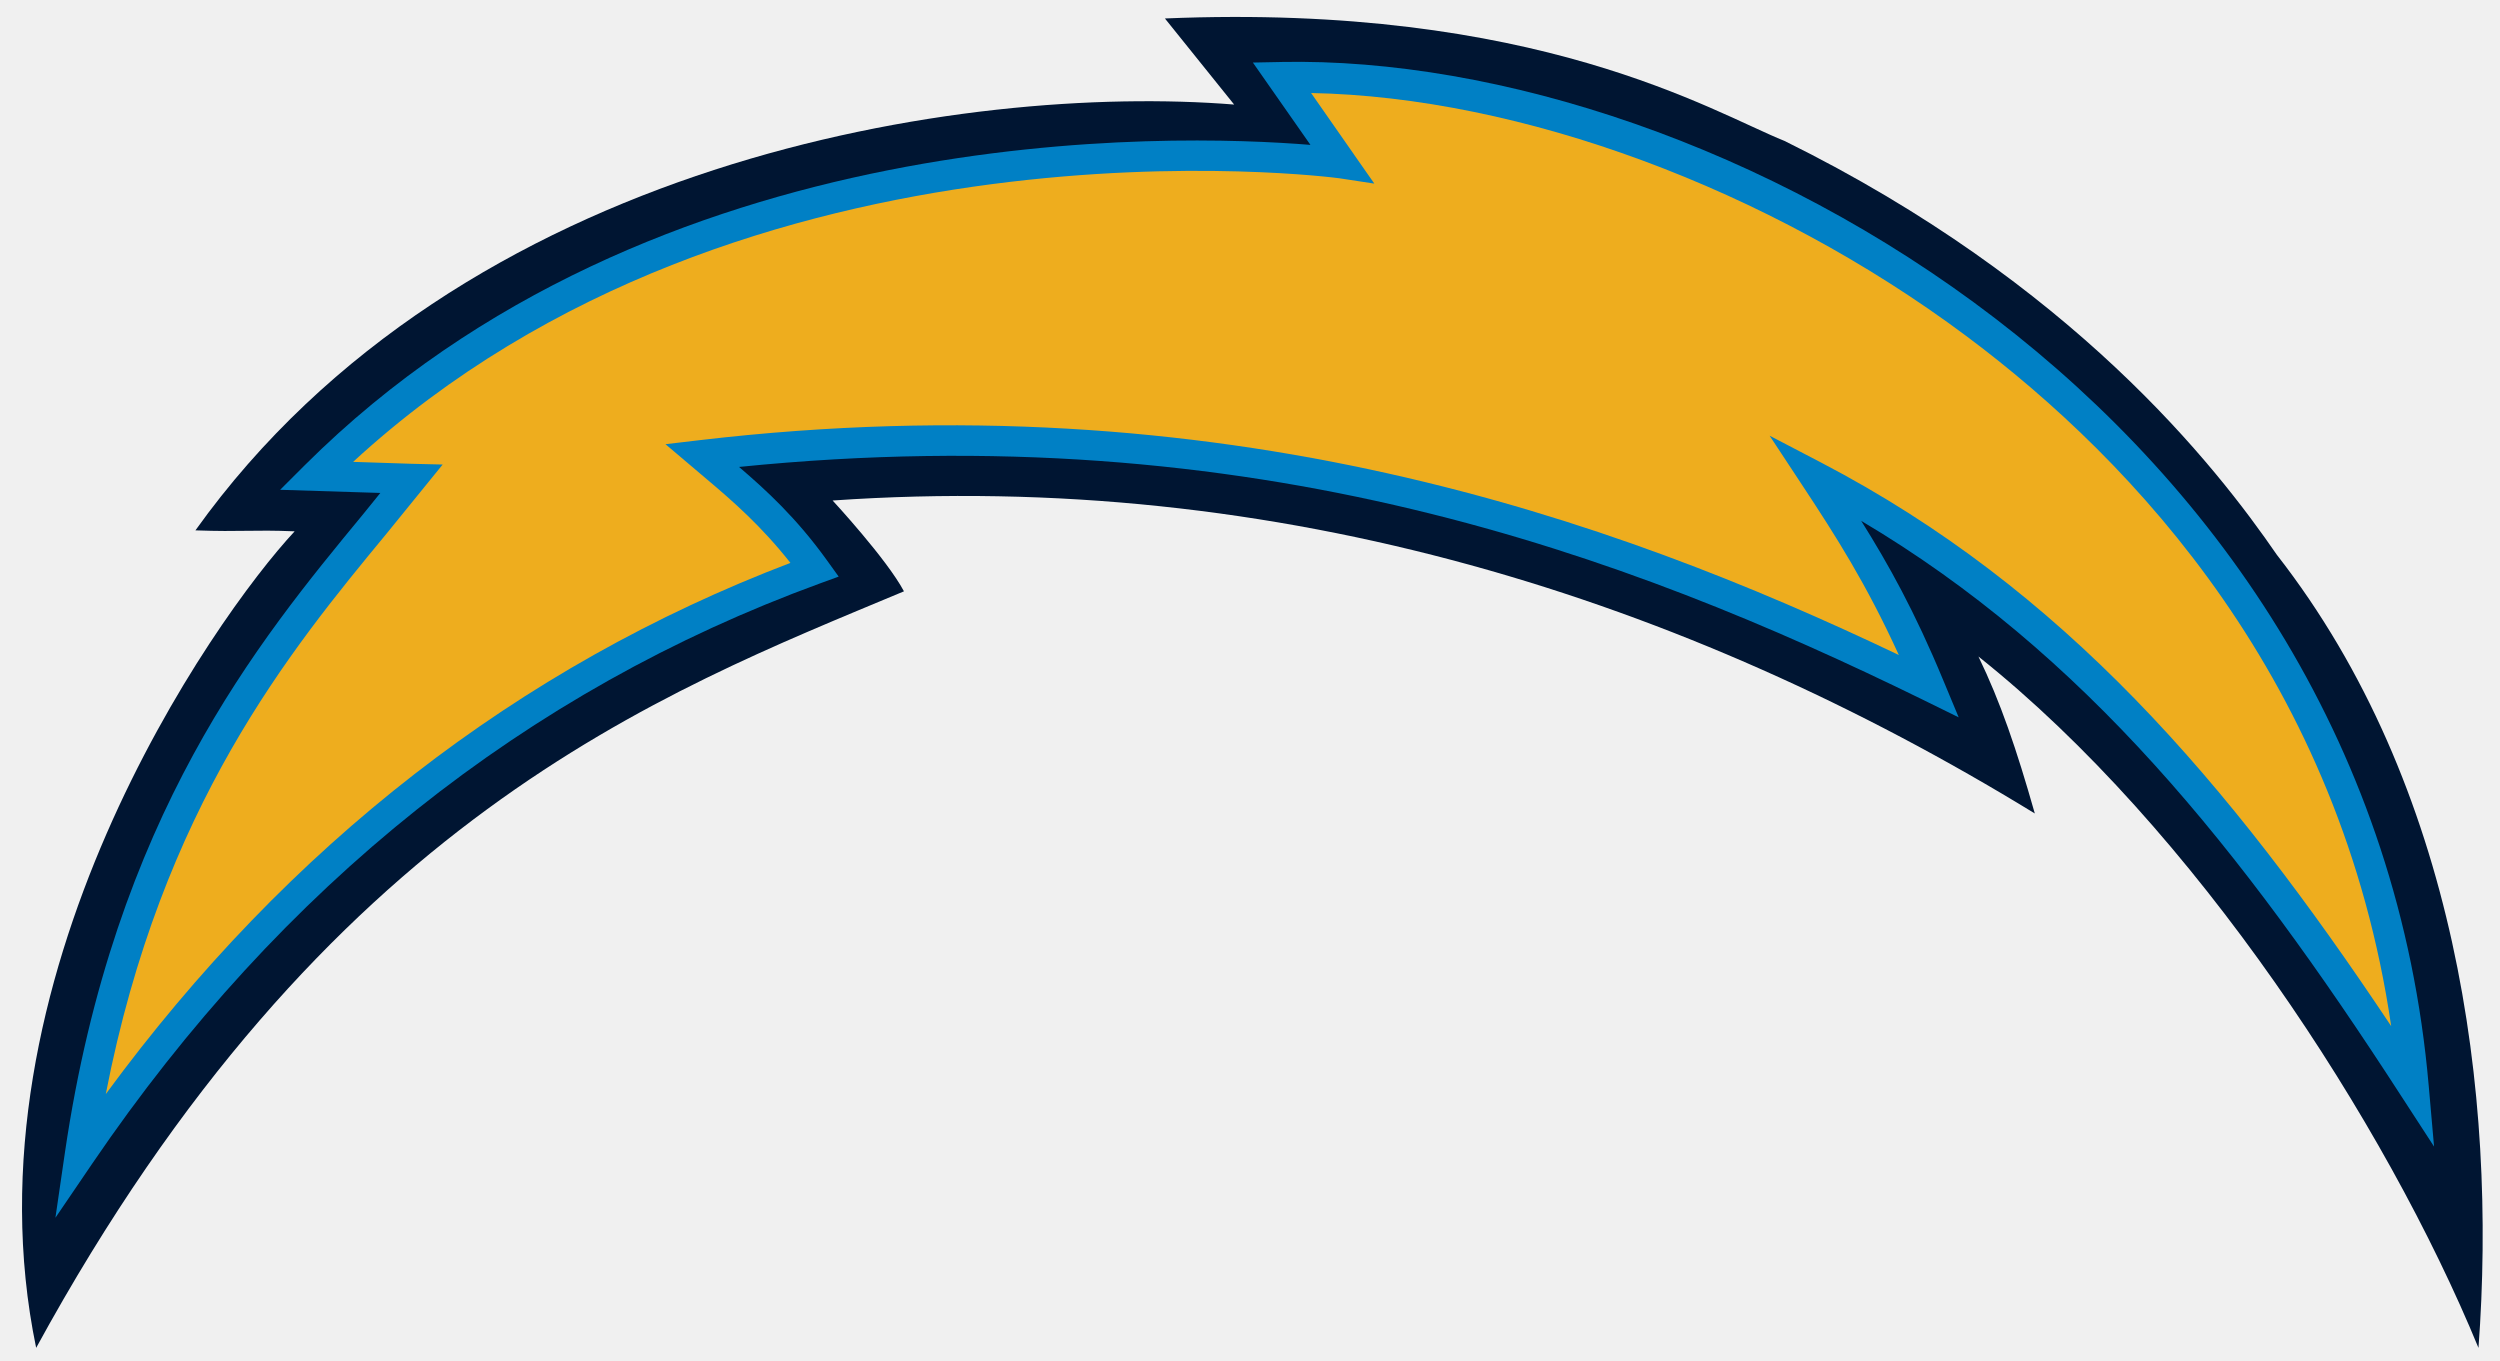
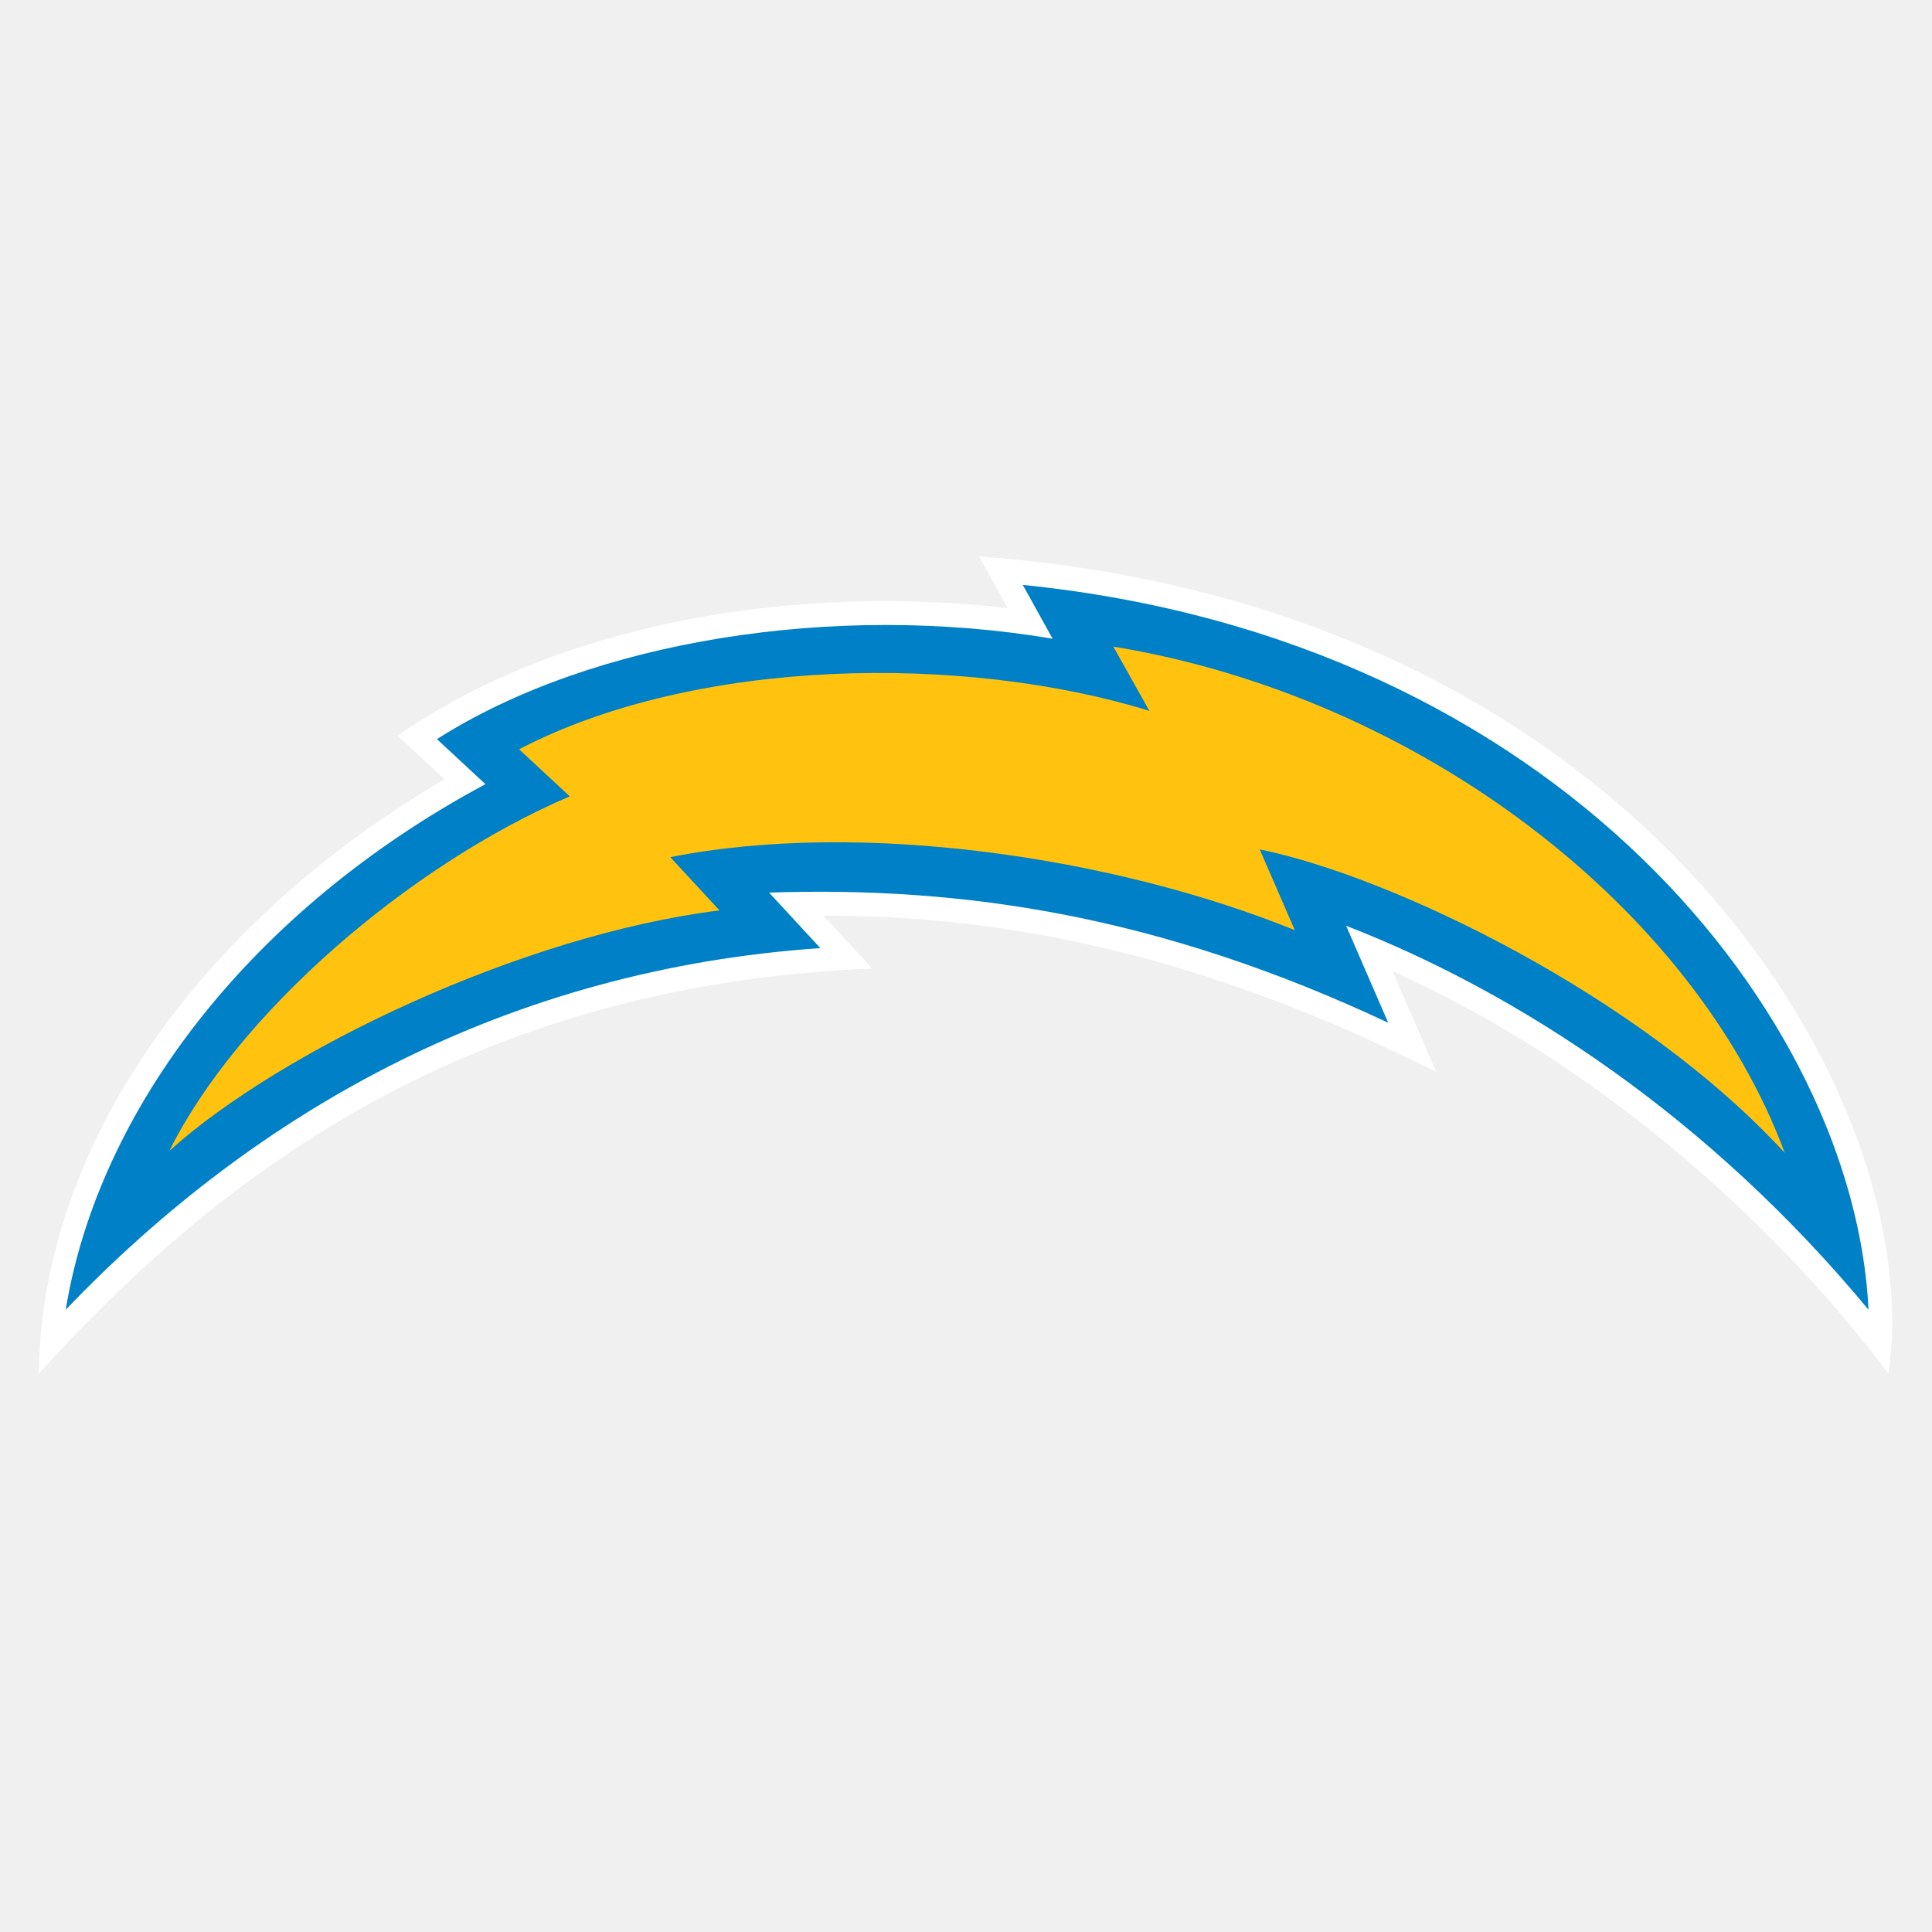
- <svg xmlns="http://www.w3.org/2000/svg" xml:space="preserve" height="138.22" viewBox="0 0 254 138.22" width="254" version="1.1">
-   <g transform="matrix(1.25 0 0 -1.25 -257.14 562.75)">
-     <g transform="matrix(.32865 0 0 .32865 207.03 265.34)">
-       <path d="m559.16 425.18c44.278-56.794 54.483-133.09 49.794-196.05-22.942 55.768-70.15 128.37-123.67 170.99 5.424-11.169 9.425-22.912 13.946-38.824-86.491 53.022-186.8 85.06-297.32 77.403 0 0 13.41-14.489 17.641-22.46-60.29-25.237-143.12-56.166-214.62-187.1-18.888 91.15 43.98 180.55 63.931 201.94-10.626 0.436-12.936-0.184-24.541 0.237 65.706 91.938 190.61 110.62 256.89 105.31l-17.121 21.29c91.976 3.863 135.51-23.187 153.25-30.294 71.283-35.182 106.61-80.302 121.81-102.44" fill="#001532" />
-       <path d="m312.86 547.15-7.015-0.138s9.838-14.076 14.237-20.364c-33.507 2.739-162.27 6.916-248.68-79.178l-6.128-6.12s22.216-0.719 24.778-0.78c-2.127-2.639-4.284-5.294-4.284-5.294-25.956-31.464-61.498-74.564-73.723-157.84l-2.349-16.118 9.165 13.472c46.688 68.598 107.2 116.85 179.91 143.4l4.636 1.691-2.884 4.009c-7.596 10.549-14.994 17.32-21.757 23.111 127.3 12.875 219.4-21.65 292.73-57.551l8.905-4.376-3.81 9.157c-7.092 17.128-13.556 28.672-20.296 39.436 55.049-32.65 93.712-80.646 133.48-142.14l8.193-12.607-1.316 14.986c-14.413 166.44-176.95 255.4-283.81 253.25" fill="#0080c5" />
-       <path d="m330.88 524.24s-6.304 9.065-10.634 15.239c51.691-0.995 113-23.531 161.96-60.045 41.838-31.189 92.726-85.649 105.16-170.73-40.591 60.932-81.297 108.22-140.91 139.34l-12.814 6.686 8.002-12.141c8.43-12.776 15.904-24.465 23.952-42.098-70.862 33.782-167.35 68.284-296.47 53.145l-8.553-1.01 10.236-8.675c6.35-5.363 13.449-11.529 20.663-20.678-67.335-25.666-124.17-69.868-169.32-131.37 13.816 71.13 45.693 109.84 69.424 138.59l13.892 17.105-7.673 0.184s-13.992 0.451-14.474 0.474c97.048 89.375 242.45 70.349 243.91 70.135l8.652-1.316-5.003 7.153" fill="#eead1e" />
+ <svg xmlns="http://www.w3.org/2000/svg" width="500" height="500" viewBox="0 0 500 500">
+   <g fill="none" fill-rule="evenodd">
+     <polygon points="0 0 500 0 500 500 0 500" />
+     <g transform="translate(10 144)">
+       <path fill="#FFF" d="M478.716,211.524 C452.118,175.702 405.694,131.946 350.386,107.382 L361.682,133.408 C314.652,109.722 262.374,92.719 203.112,92.988 L215.742,106.662 C106.273,110.95 42.052,165.233 1.63709046e-13,211.524 C0.984,148.845 45.894,92.241 105.061,57.685 L92.883,46.38 C136.917,15.904 198.676,7.352 250.802,13.373 L243.39,-7.63975549e-13 C416.065,12.832 489.205,141.7 478.716,211.524" />
+       <path fill="#0080C6" d="M202.304,101.369 L189.038,87.003 C239.316,85.332 290.144,92.902 349.273,120.693 L338.38,95.594 C382.895,112.84 432.217,145.032 473.574,194.966 C469.932,119.358 393.575,21.386 254.693,7.376 L262.415,21.307 C206.283,11.771 143.212,21.695 103.074,47.288 L115.626,58.938 C55.209,91.34 15.521,142.882 7.002,194.966 C56.868,142.882 121.699,106.908 202.304,101.369" />
+       <path fill="#FFC20E" d="M451.901,154.375 C428.367,91.029 357.584,36.414 278.124,23.339 L287.458,39.972 C239.6,25.168 170.053,26.065 124.337,49.919 L137.451,62.091 C95.55,80.047 51.338,118.5 33.838,153.833 C62.537,127.946 124.977,97.981 176.2,91.614 L163.472,77.832 C212.701,68.074 278.313,77.733 325.088,96.726 L316.015,75.816 C350.465,82.878 414.487,113.659 451.901,154.375" />
    </g>
  </g>
</svg>
